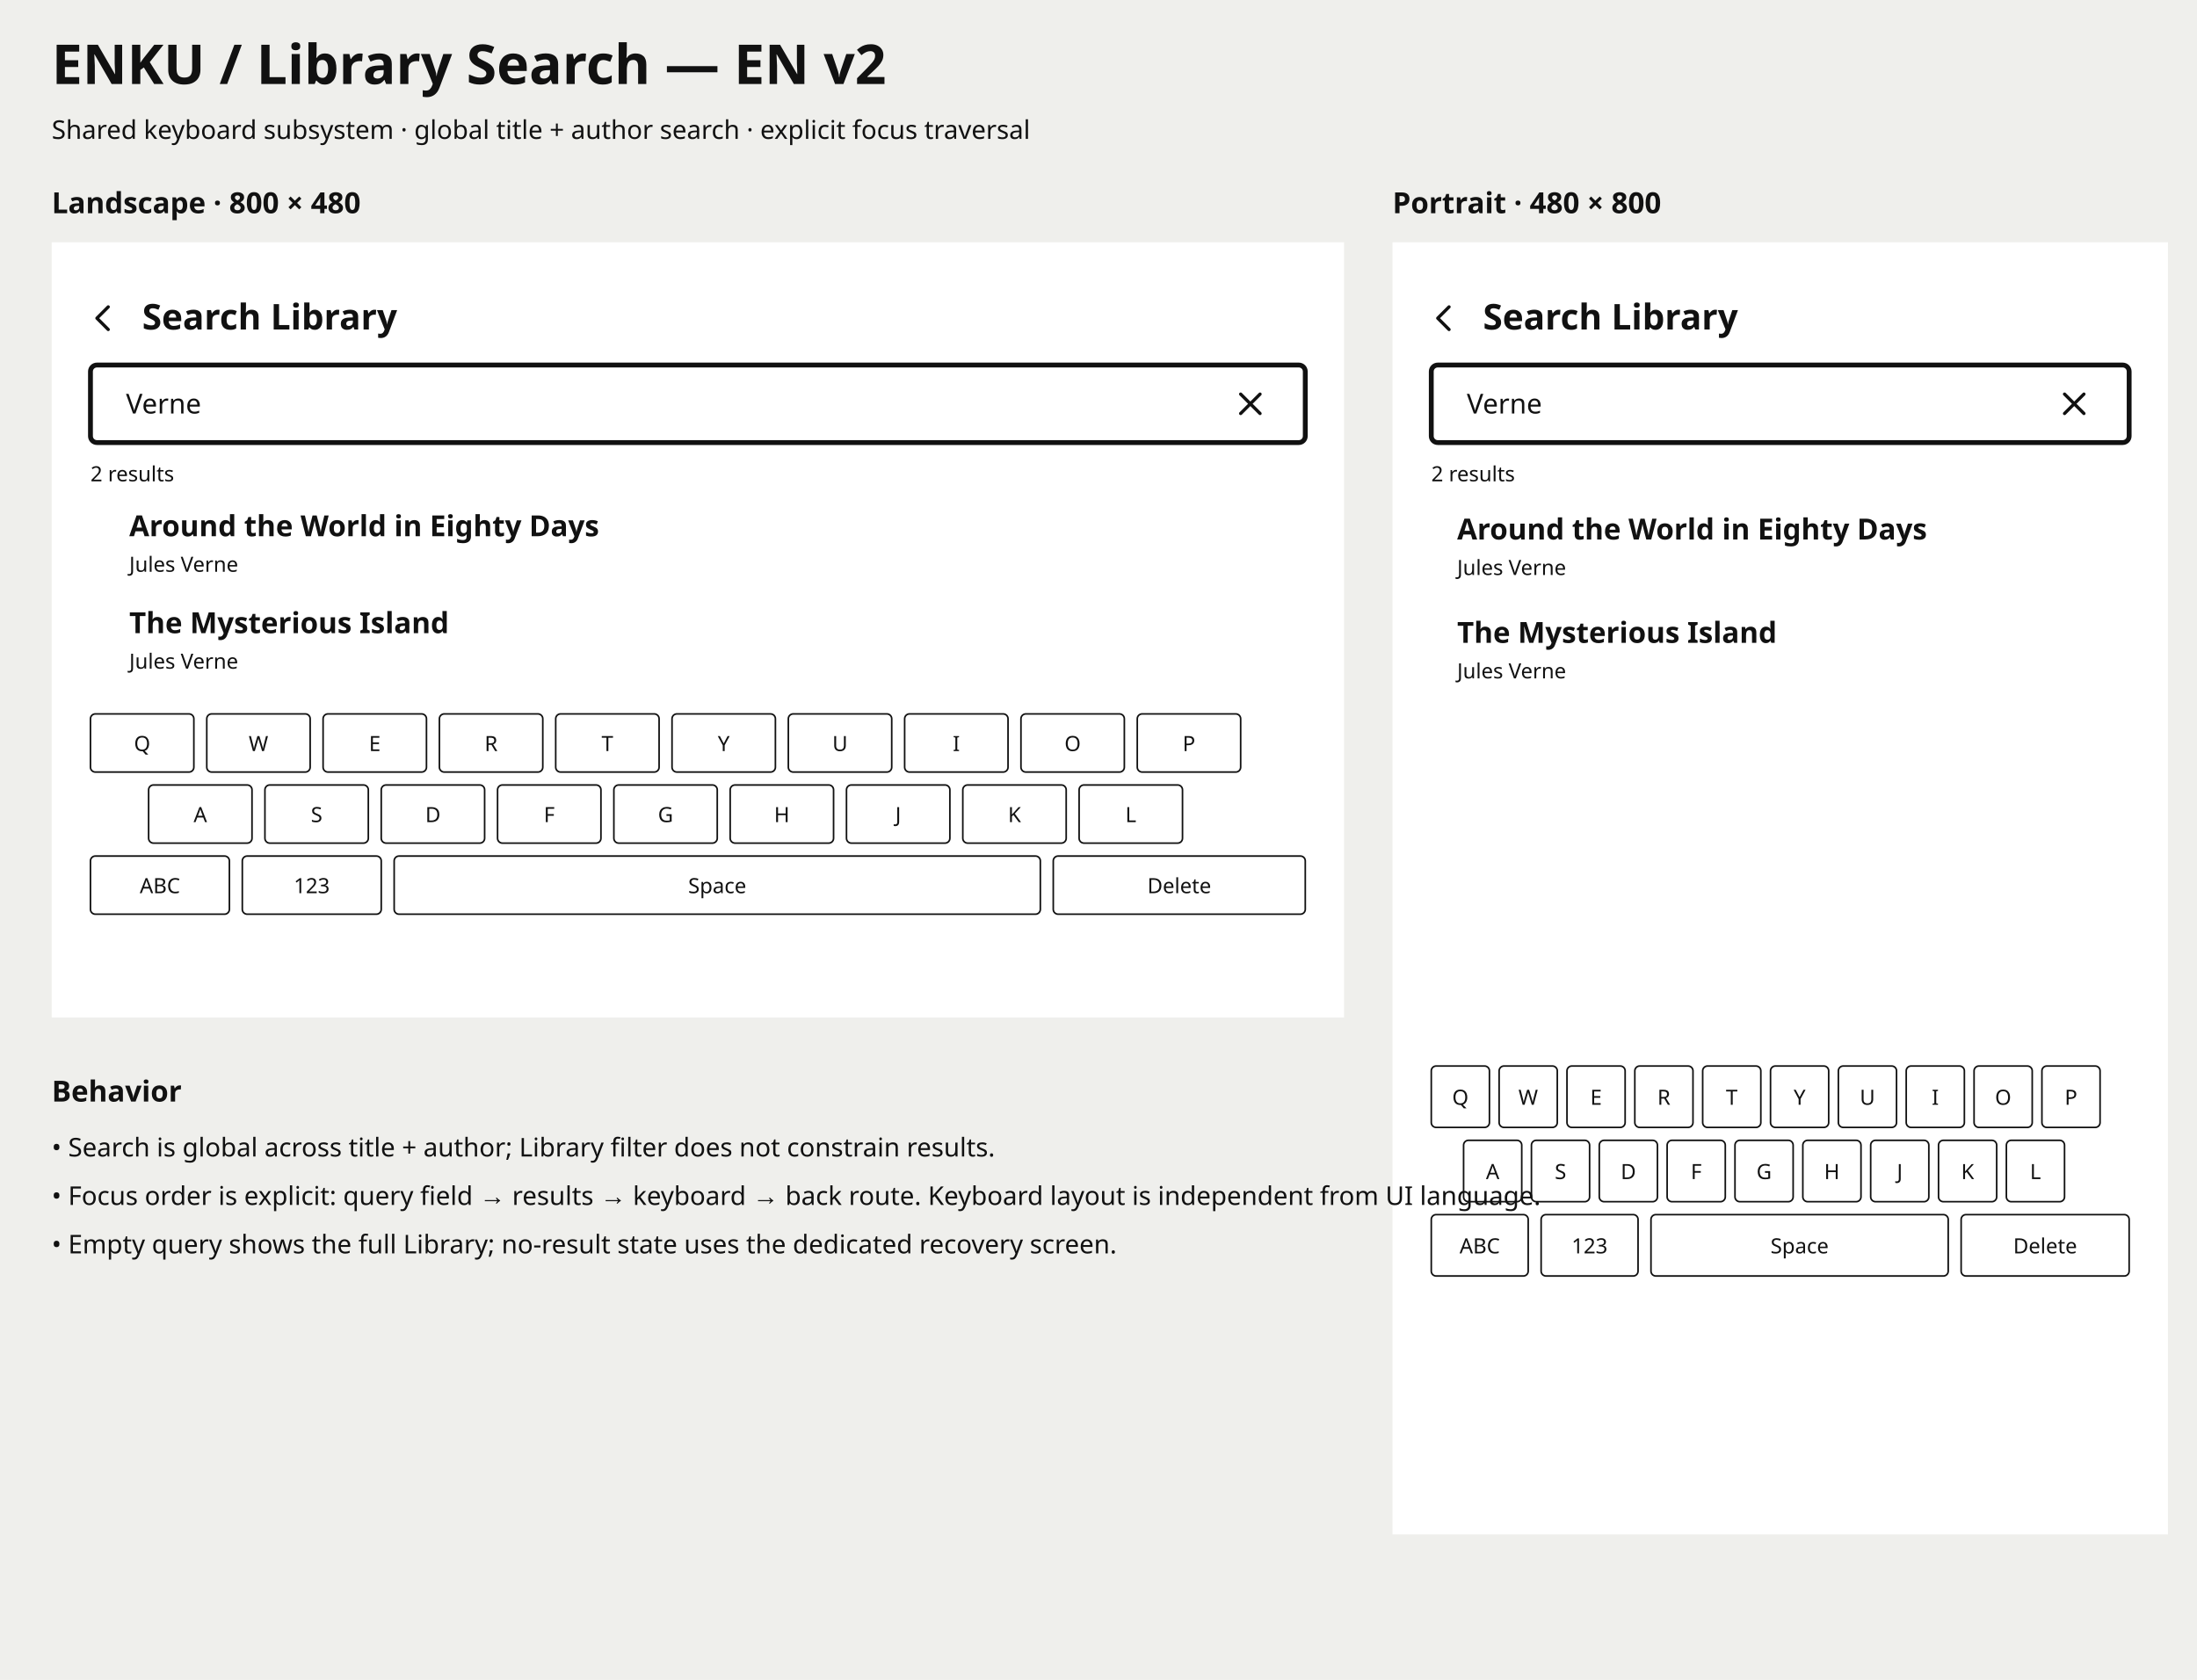
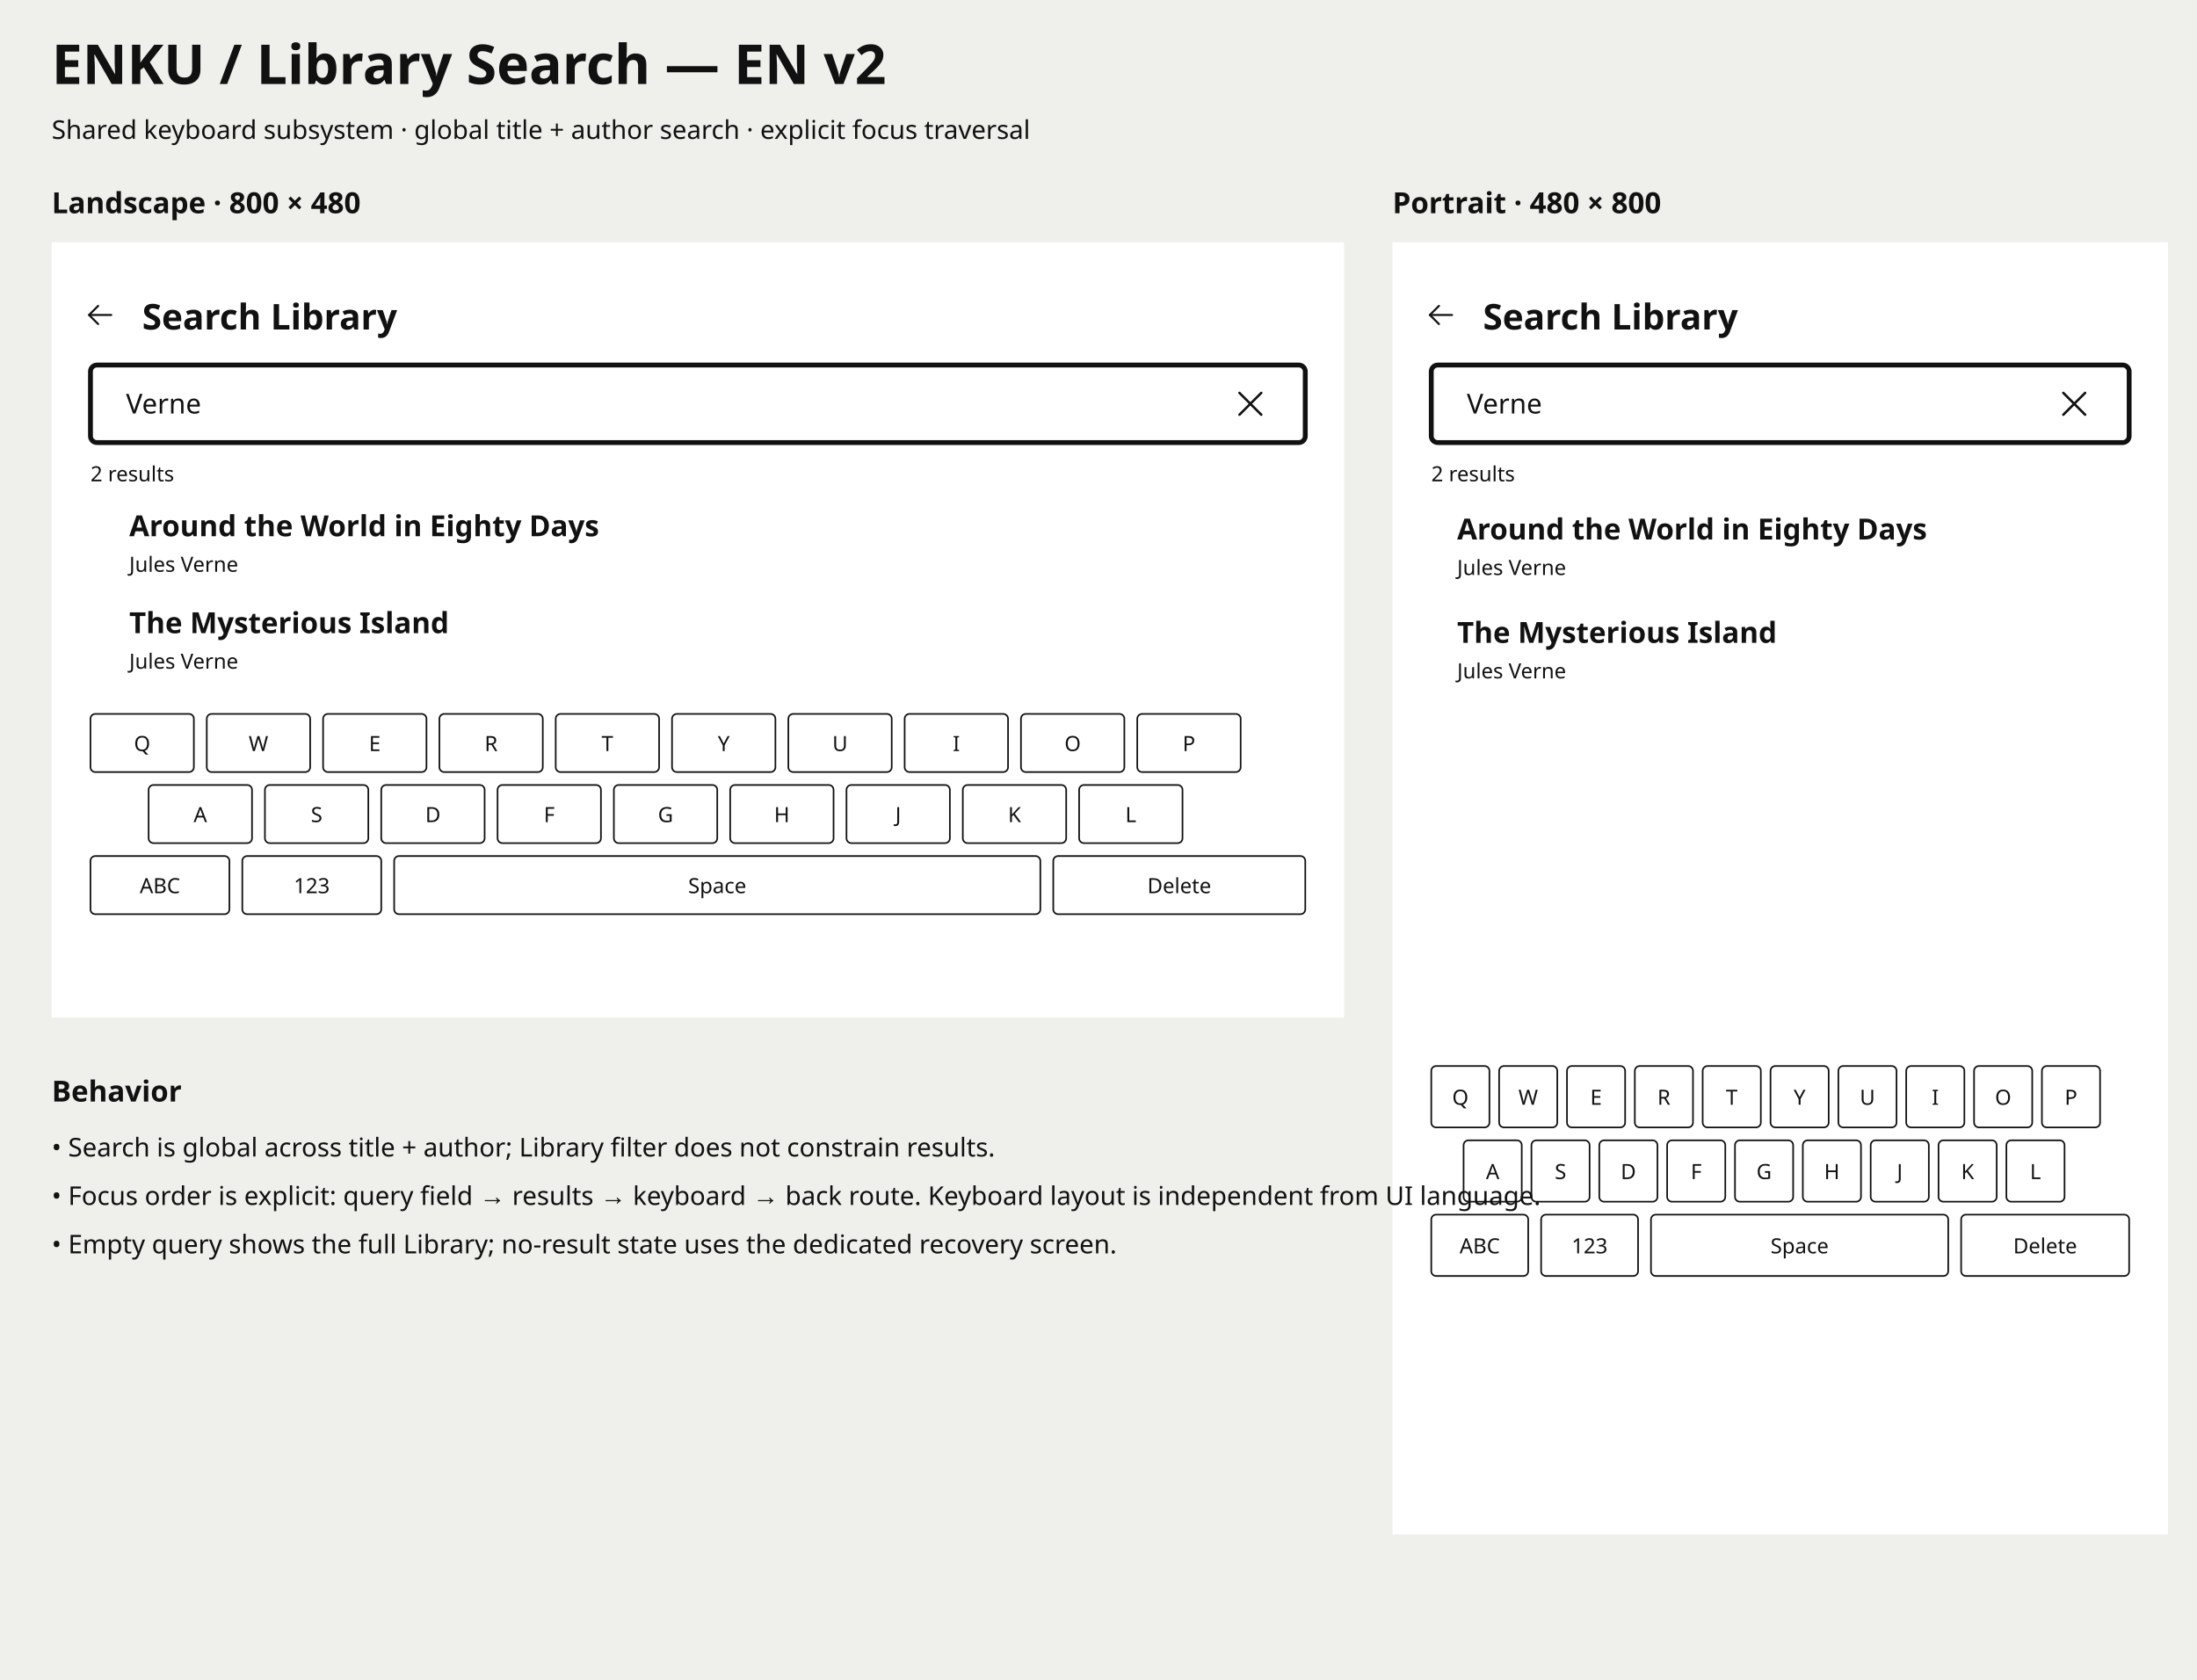
<svg xmlns="http://www.w3.org/2000/svg" width="1360" height="1040" viewBox="0 0 1360 1040">
  <style>
text{font-family:"Noto Sans",Arial,sans-serif;fill:#111}
.h1{font-size:34px;font-weight:700}.sub{font-size:16px}.label{font-size:18px;font-weight:700}
.title{font-size:22px;font-weight:700}.body{font-size:17px}.meta{font-size:13px}.small{font-size:12px}
.bg{fill:#efefec}.panel{fill:#fff}.row{fill:#fff;stroke:#111;stroke-width:1}.focus{fill:#fff;stroke:#111;stroke-width:3}
.btn{fill:#111}.btnt{fill:#fff;font-size:17px;font-weight:700}.outline{fill:#fff;stroke:#111;stroke-width:1}
.cover{fill:#fff;stroke:#111;stroke-width:1}.bar{fill:#111}.hair{stroke:#111;stroke-width:1}
</style>
  <rect class="bg" width="1360" height="1040" />
  <text class="h1" x="32" y="52">ENKU / Library Search — EN v2</text>
  <text class="sub" x="32" y="86">Shared keyboard subsystem · global title + author search · explicit focus traversal</text>
  <text class="label" x="32" y="132">Landscape · 800 × 480</text>
  <text class="label" x="862" y="132">Portrait · 480 × 800</text>
  <g transform="translate(32,150)">
    <rect class="panel" width="800" height="480" />
-     <g transform="translate(20,35)">
-       <path d="M15 5l-7 7 7 7" fill="none" stroke="#111" stroke-width="2" stroke-linecap="round" stroke-linejoin="round" />
+     <g transform="translate(20,35) scale(0.078125)">
+       <line x1="216" y1="128" x2="40" y2="128" fill="none" stroke="#111" stroke-linecap="round" stroke-linejoin="round" stroke-width="16" />
+       <polyline points="112 56 40 128 112 200" fill="none" stroke="#111" stroke-linecap="round" stroke-linejoin="round" stroke-width="16" />
    </g>
    <text class="title" x="56" y="54">Search Library</text>
    <rect class="focus" x="24" y="76" width="752" height="48" rx="4" />
    <text class="body" x="46" y="106">Verne</text>
-     <g transform="translate(730,88)">
-       <path d="M6 6l12 12M18 6L6 18" fill="none" stroke="#111" stroke-width="2" stroke-linecap="round" />
+     <g transform="translate(730,88) scale(0.09375)">
+       <line x1="200" y1="56" x2="56" y2="200" stroke="#111" stroke-linecap="round" stroke-linejoin="round" stroke-width="16" />
+       <line x1="200" y1="200" x2="56" y2="56" stroke="#111" stroke-linecap="round" stroke-linejoin="round" stroke-width="16" />
    </g>
    <text class="meta" x="24" y="148">2 results</text>
    <text class="label" x="48" y="182">Around the World in Eighty Days</text>
    <text class="meta" x="48" y="204">Jules Verne</text>
    <text class="label" x="48" y="242">The Mysterious Island</text>
    <text class="meta" x="48" y="264">Jules Verne</text>
    <g transform="translate(24,292)">
      <rect class="row" x="0" y="0" width="64" height="36" rx="3" />
      <text class="meta" x="32" y="23" text-anchor="middle">Q</text>
      <rect class="row" x="72" y="0" width="64" height="36" rx="3" />
      <text class="meta" x="104" y="23" text-anchor="middle">W</text>
      <rect class="row" x="144" y="0" width="64" height="36" rx="3" />
      <text class="meta" x="176" y="23" text-anchor="middle">E</text>
      <rect class="row" x="216" y="0" width="64" height="36" rx="3" />
      <text class="meta" x="248" y="23" text-anchor="middle">R</text>
      <rect class="row" x="288" y="0" width="64" height="36" rx="3" />
      <text class="meta" x="320" y="23" text-anchor="middle">T</text>
      <rect class="row" x="360" y="0" width="64" height="36" rx="3" />
      <text class="meta" x="392" y="23" text-anchor="middle">Y</text>
      <rect class="row" x="432" y="0" width="64" height="36" rx="3" />
      <text class="meta" x="464" y="23" text-anchor="middle">U</text>
      <rect class="row" x="504" y="0" width="64" height="36" rx="3" />
      <text class="meta" x="536" y="23" text-anchor="middle">I</text>
      <rect class="row" x="576" y="0" width="64" height="36" rx="3" />
      <text class="meta" x="608" y="23" text-anchor="middle">O</text>
      <rect class="row" x="648" y="0" width="64" height="36" rx="3" />
      <text class="meta" x="680" y="23" text-anchor="middle">P</text>
      <rect class="row" x="36" y="44" width="64" height="36" rx="3" />
      <text class="meta" x="68" y="67" text-anchor="middle">A</text>
      <rect class="row" x="108" y="44" width="64" height="36" rx="3" />
      <text class="meta" x="140" y="67" text-anchor="middle">S</text>
      <rect class="row" x="180" y="44" width="64" height="36" rx="3" />
      <text class="meta" x="212" y="67" text-anchor="middle">D</text>
      <rect class="row" x="252" y="44" width="64" height="36" rx="3" />
      <text class="meta" x="284" y="67" text-anchor="middle">F</text>
      <rect class="row" x="324" y="44" width="64" height="36" rx="3" />
      <text class="meta" x="356" y="67" text-anchor="middle">G</text>
      <rect class="row" x="396" y="44" width="64" height="36" rx="3" />
      <text class="meta" x="428" y="67" text-anchor="middle">H</text>
      <rect class="row" x="468" y="44" width="64" height="36" rx="3" />
      <text class="meta" x="500" y="67" text-anchor="middle">J</text>
      <rect class="row" x="540" y="44" width="64" height="36" rx="3" />
      <text class="meta" x="572" y="67" text-anchor="middle">K</text>
      <rect class="row" x="612" y="44" width="64" height="36" rx="3" />
      <text class="meta" x="644" y="67" text-anchor="middle">L</text>
      <rect class="row" x="0" y="88" width="86" height="36" rx="3" />
      <text class="meta" x="43" y="111" text-anchor="middle">ABC</text>
      <rect class="row" x="94" y="88" width="86" height="36" rx="3" />
      <text class="meta" x="137" y="111" text-anchor="middle">123</text>
      <rect class="row" x="188" y="88" width="400" height="36" rx="3" />
      <text class="meta" x="388" y="111" text-anchor="middle">Space</text>
      <rect class="row" x="596" y="88" width="156" height="36" rx="3" />
      <text class="meta" x="674" y="111" text-anchor="middle">Delete</text>
    </g>
  </g>
  <g transform="translate(862,150)">
    <rect class="panel" width="480" height="800" />
-     <g transform="translate(20,35)">
-       <path d="M15 5l-7 7 7 7" fill="none" stroke="#111" stroke-width="2" stroke-linecap="round" stroke-linejoin="round" />
+     <g transform="translate(20,35) scale(0.078125)">
+       <line x1="216" y1="128" x2="40" y2="128" fill="none" stroke="#111" stroke-linecap="round" stroke-linejoin="round" stroke-width="16" />
+       <polyline points="112 56 40 128 112 200" fill="none" stroke="#111" stroke-linecap="round" stroke-linejoin="round" stroke-width="16" />
    </g>
    <text class="title" x="56" y="54">Search Library</text>
    <rect class="focus" x="24" y="76" width="432" height="48" rx="4" />
    <text class="body" x="46" y="106">Verne</text>
-     <g transform="translate(410,88)">
-       <path d="M6 6l12 12M18 6L6 18" fill="none" stroke="#111" stroke-width="2" stroke-linecap="round" />
+     <g transform="translate(410,88) scale(0.09375)">
+       <line x1="200" y1="56" x2="56" y2="200" stroke="#111" stroke-linecap="round" stroke-linejoin="round" stroke-width="16" />
+       <line x1="200" y1="200" x2="56" y2="56" stroke="#111" stroke-linecap="round" stroke-linejoin="round" stroke-width="16" />
    </g>
    <text class="meta" x="24" y="148">2 results</text>
    <text class="label" x="40" y="184">Around the World in Eighty Days</text>
    <text class="meta" x="40" y="206">Jules Verne</text>
    <text class="label" x="40" y="248">The Mysterious Island</text>
    <text class="meta" x="40" y="270">Jules Verne</text>
    <g transform="translate(24,510)">
      <rect class="row" x="0" y="0" width="36" height="38" rx="3" />
      <text class="meta" x="18" y="24" text-anchor="middle">Q</text>
      <rect class="row" x="42" y="0" width="36" height="38" rx="3" />
      <text class="meta" x="60" y="24" text-anchor="middle">W</text>
      <rect class="row" x="84" y="0" width="36" height="38" rx="3" />
      <text class="meta" x="102" y="24" text-anchor="middle">E</text>
      <rect class="row" x="126" y="0" width="36" height="38" rx="3" />
      <text class="meta" x="144" y="24" text-anchor="middle">R</text>
      <rect class="row" x="168" y="0" width="36" height="38" rx="3" />
      <text class="meta" x="186" y="24" text-anchor="middle">T</text>
      <rect class="row" x="210" y="0" width="36" height="38" rx="3" />
      <text class="meta" x="228" y="24" text-anchor="middle">Y</text>
      <rect class="row" x="252" y="0" width="36" height="38" rx="3" />
      <text class="meta" x="270" y="24" text-anchor="middle">U</text>
      <rect class="row" x="294" y="0" width="36" height="38" rx="3" />
      <text class="meta" x="312" y="24" text-anchor="middle">I</text>
      <rect class="row" x="336" y="0" width="36" height="38" rx="3" />
      <text class="meta" x="354" y="24" text-anchor="middle">O</text>
      <rect class="row" x="378" y="0" width="36" height="38" rx="3" />
      <text class="meta" x="396" y="24" text-anchor="middle">P</text>
      <rect class="row" x="20" y="46" width="36" height="38" rx="3" />
      <text class="meta" x="38" y="70" text-anchor="middle">A</text>
      <rect class="row" x="62" y="46" width="36" height="38" rx="3" />
      <text class="meta" x="80" y="70" text-anchor="middle">S</text>
      <rect class="row" x="104" y="46" width="36" height="38" rx="3" />
      <text class="meta" x="122" y="70" text-anchor="middle">D</text>
      <rect class="row" x="146" y="46" width="36" height="38" rx="3" />
      <text class="meta" x="164" y="70" text-anchor="middle">F</text>
      <rect class="row" x="188" y="46" width="36" height="38" rx="3" />
      <text class="meta" x="206" y="70" text-anchor="middle">G</text>
      <rect class="row" x="230" y="46" width="36" height="38" rx="3" />
      <text class="meta" x="248" y="70" text-anchor="middle">H</text>
      <rect class="row" x="272" y="46" width="36" height="38" rx="3" />
      <text class="meta" x="290" y="70" text-anchor="middle">J</text>
      <rect class="row" x="314" y="46" width="36" height="38" rx="3" />
      <text class="meta" x="332" y="70" text-anchor="middle">K</text>
      <rect class="row" x="356" y="46" width="36" height="38" rx="3" />
      <text class="meta" x="374" y="70" text-anchor="middle">L</text>
      <rect class="row" x="0" y="92" width="60" height="38" rx="3" />
      <text class="meta" x="30" y="116" text-anchor="middle">ABC</text>
      <rect class="row" x="68" y="92" width="60" height="38" rx="3" />
      <text class="meta" x="98" y="116" text-anchor="middle">123</text>
      <rect class="row" x="136" y="92" width="184" height="38" rx="3" />
      <text class="meta" x="228" y="116" text-anchor="middle">Space</text>
      <rect class="row" x="328" y="92" width="104" height="38" rx="3" />
      <text class="meta" x="380" y="116" text-anchor="middle">Delete</text>
    </g>
  </g>
  <text class="label" x="32" y="682">Behavior</text>
  <text class="sub" x="32" y="716">• Search is global across title + author; Library filter does not constrain results.</text>
  <text class="sub" x="32" y="746">• Focus order is explicit: query field → results → keyboard → back route. Keyboard layout is independent from UI language.</text>
  <text class="sub" x="32" y="776">• Empty query shows the full Library; no-result state uses the dedicated recovery screen.</text>
</svg>
